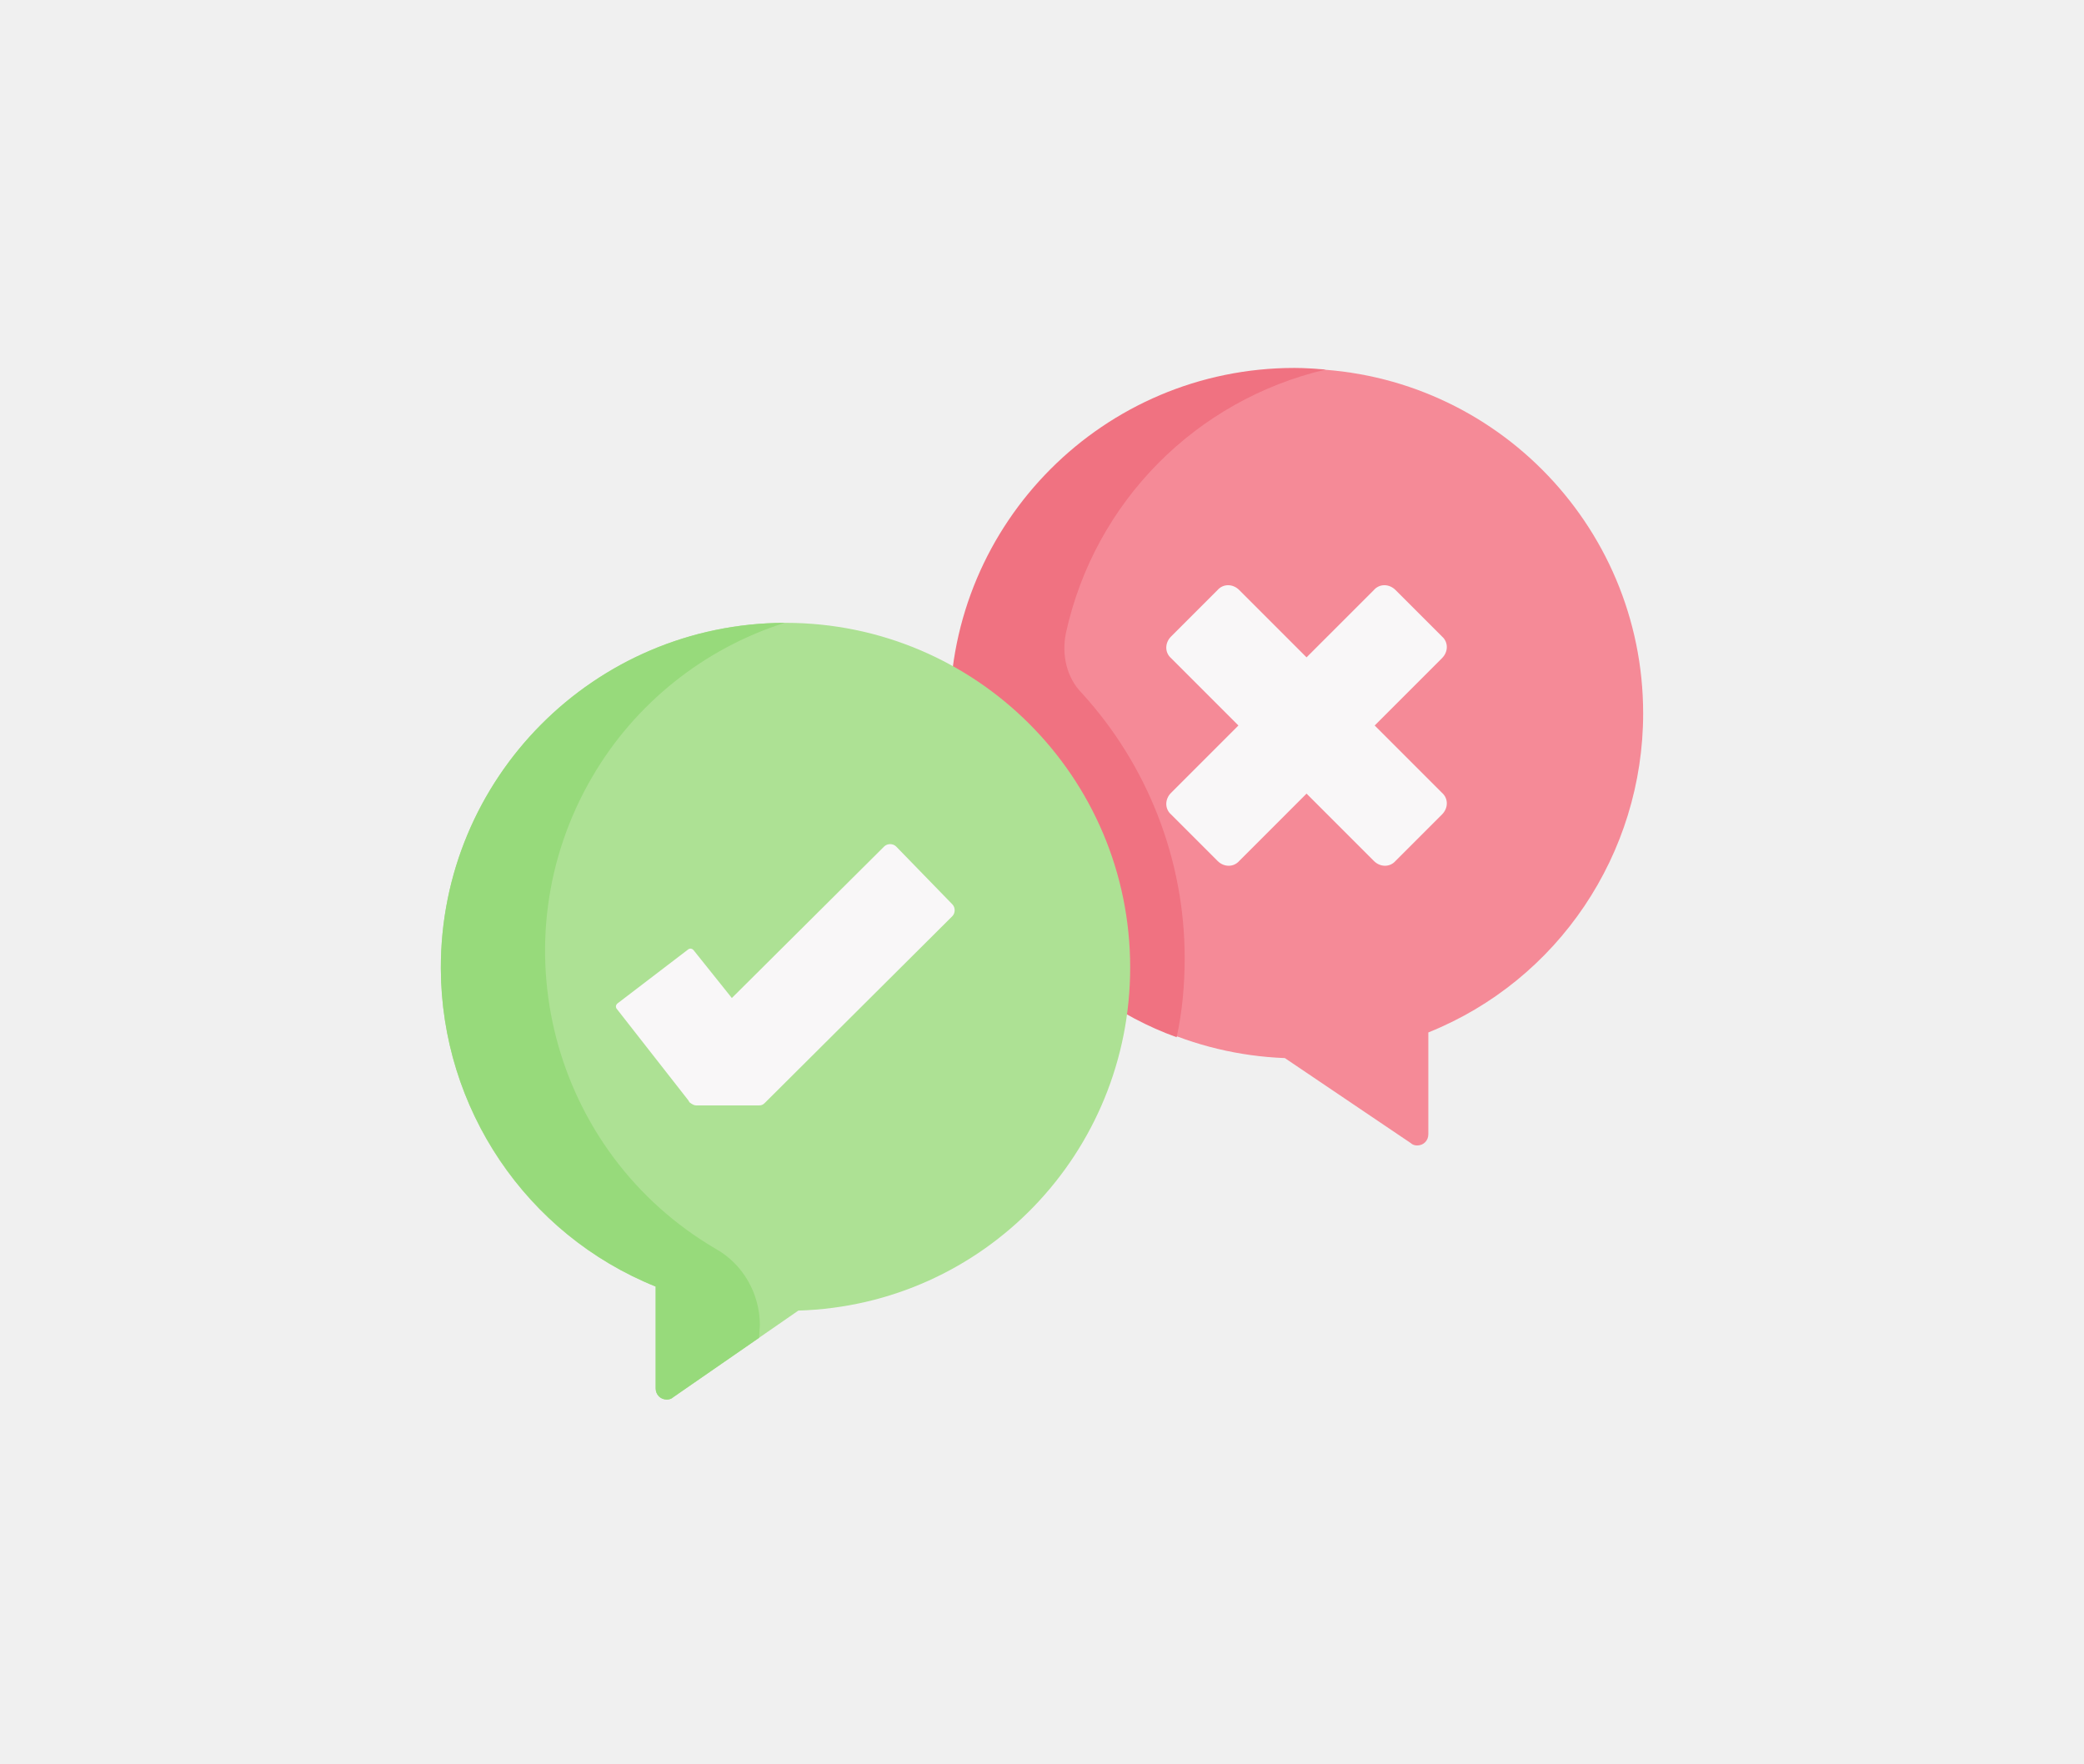
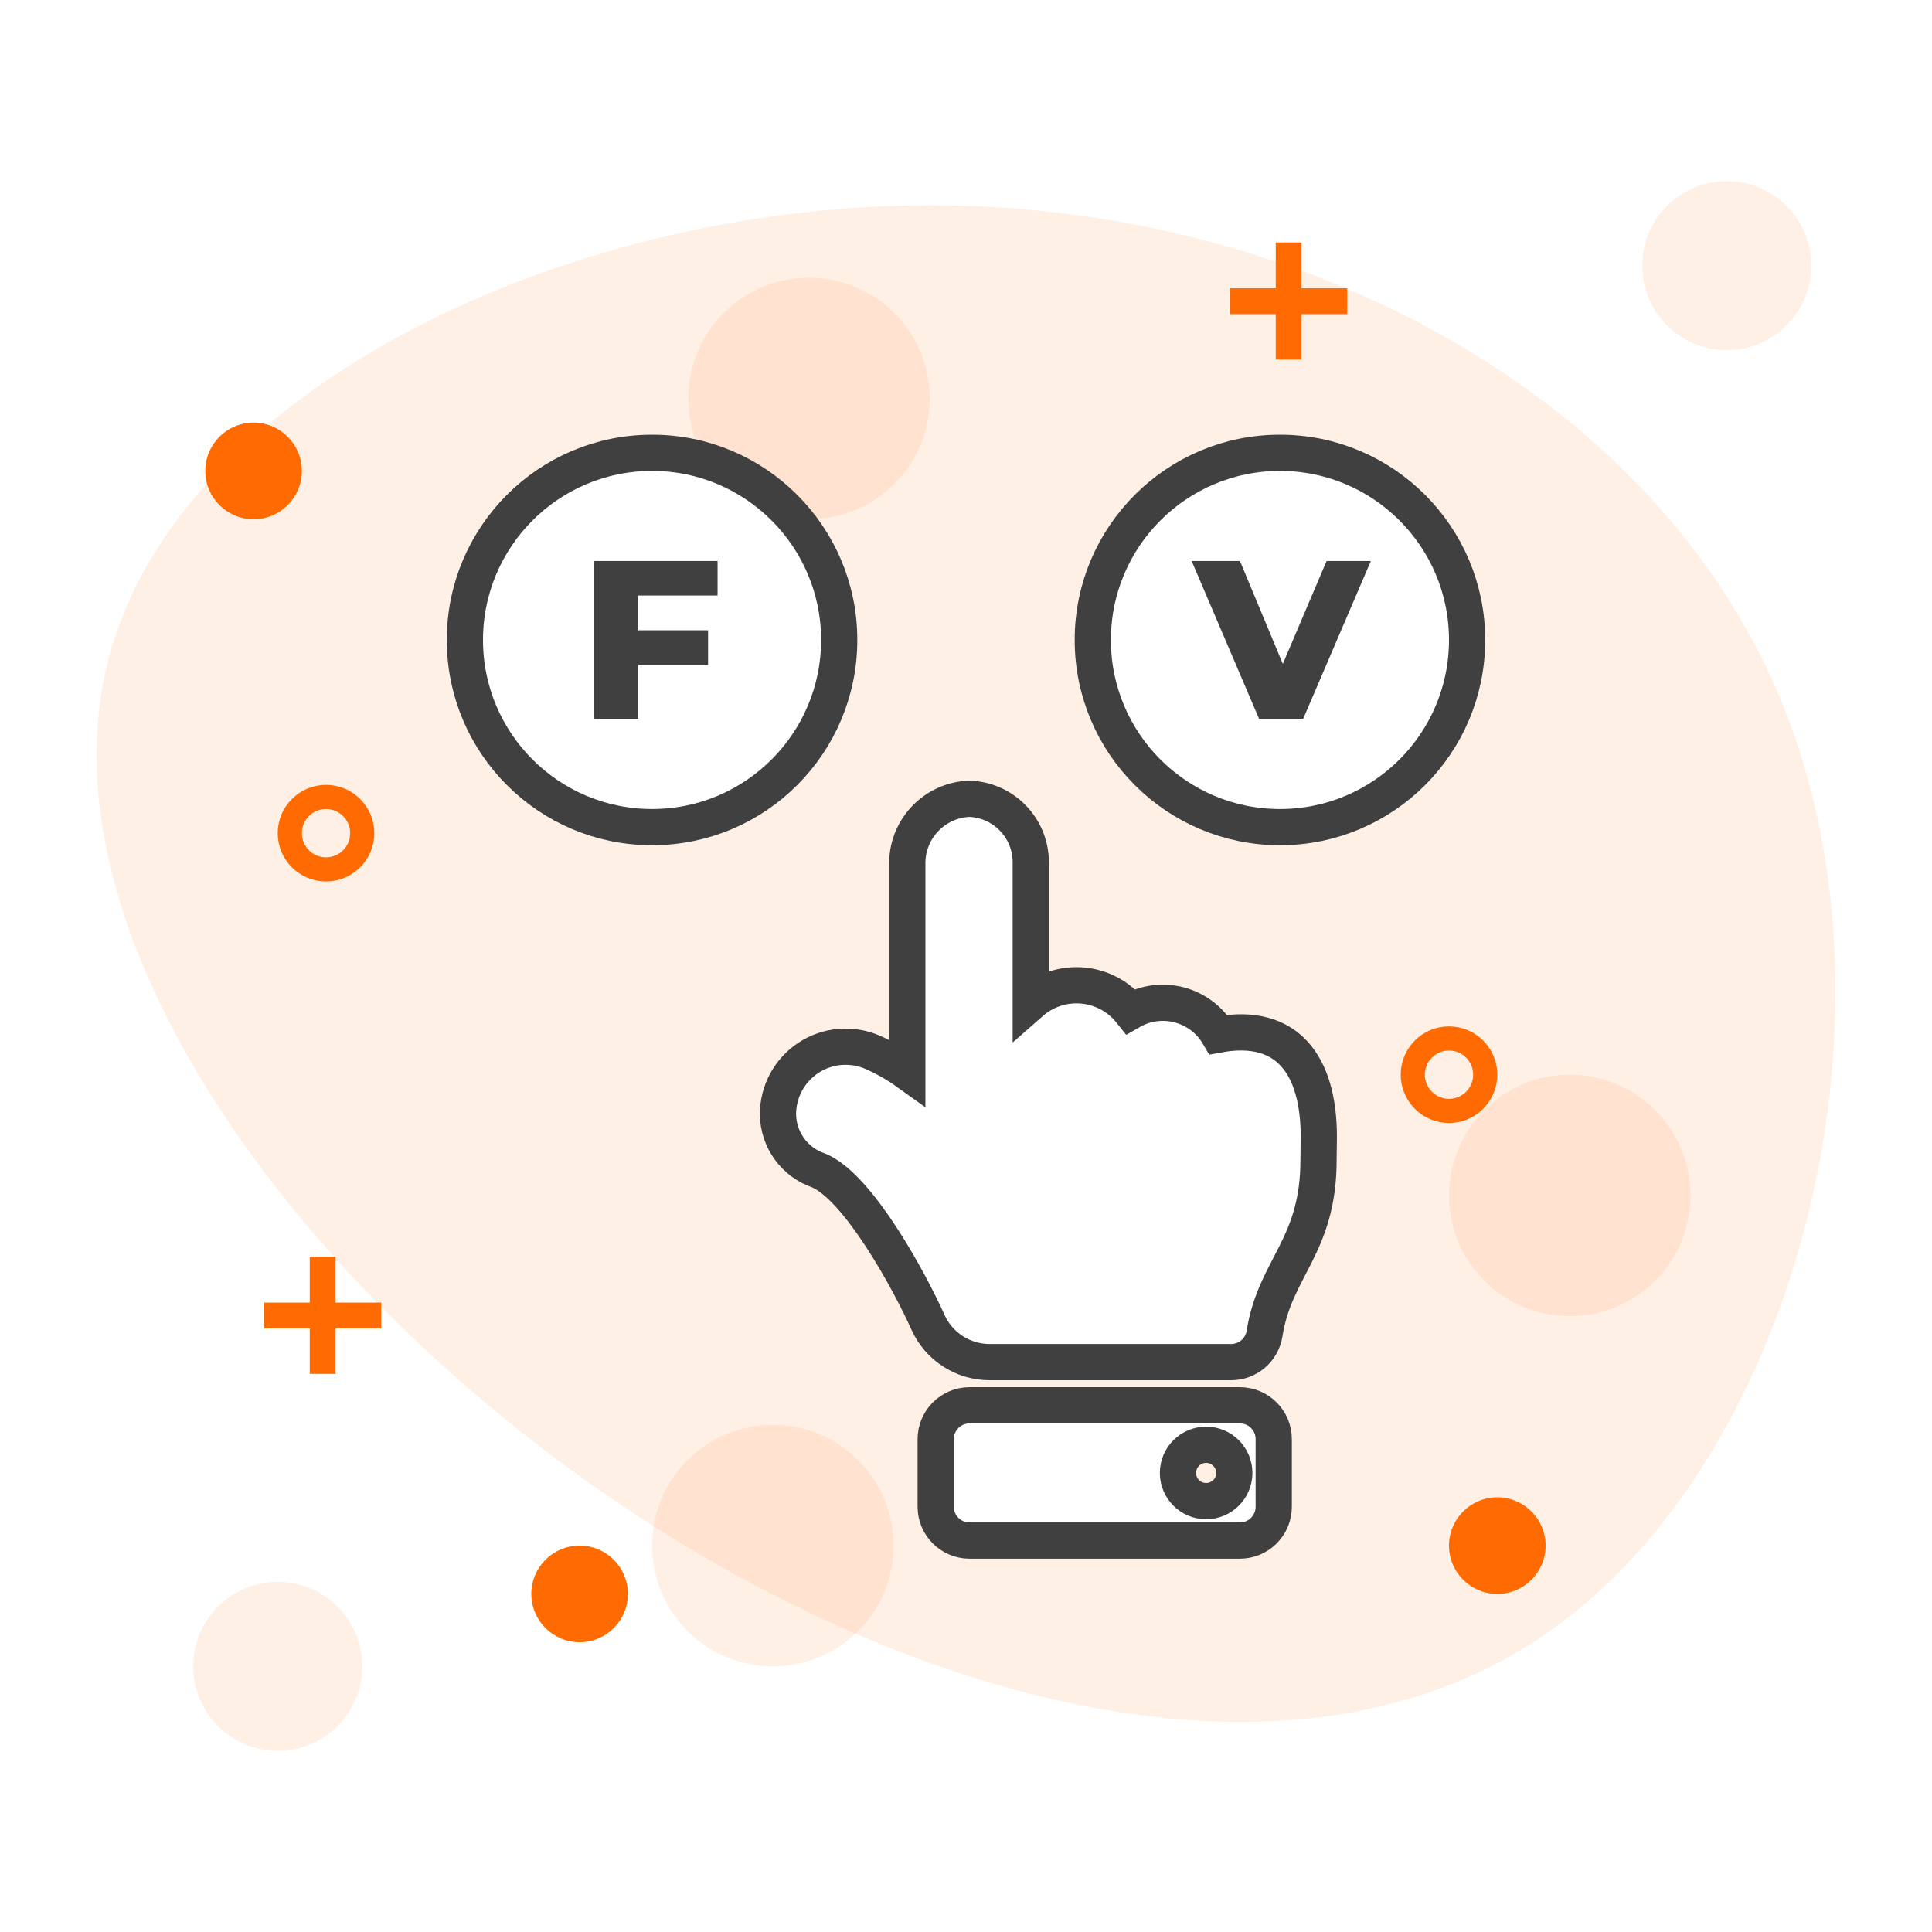
- <svg xmlns="http://www.w3.org/2000/svg" version="1.1" id="Layer_1" x="0px" y="0px" viewBox="0 0 260 220" style="enable-background:new 0 0 260 220;" xml:space="preserve">
-   <style type="text/css">
- 	.st0{fill:#F58A97;}
- 	.st1{fill:#F07281;}
- 	.st2{fill:#ADE194;}
- 	.st3{fill:#97DA7B;}
- 	.st4{fill:#F9F7F8;}
- </style>
-   <g transform="translate(-15411 -4254)">
-     <path class="st0" d="M15530,4343c0-23.8,19.3-43,43-43c23.8,0,43,19.3,43,43c0,17.5-10.6,33.3-26.8,39.8v12.7   c0,0.8-0.6,1.4-1.4,1.4c-0.3,0-0.6-0.1-0.8-0.3l-15.7-10.6C15548.2,4385.1,15530,4366.1,15530,4343z" />
-     <path class="st1" d="M15544,4332.9c3.6-16.3,16.2-29,32.4-32.8c-1.3-0.1-2.6-0.2-3.9-0.2c-23.8,0-43,19.3-43,43   c0,13.9,6.7,27,18.1,35.1l0,0c3.2,2.3,6.6,4.1,10.2,5.4c0.7-3.2,1-6.5,1-9.9c0-12.2-4.6-24-12.8-33   C15544.1,4338.6,15543.4,4335.7,15544,4332.9L15544,4332.9z" />
-     <path class="st2" d="M15552,4374.7c0-23.8-19.3-43-43-43c-23.8,0-43,19.3-43,43c0,17.5,10.6,33.3,26.8,39.8v12.7   c0,0.8,0.6,1.4,1.4,1.4c0.3,0,0.6-0.1,0.8-0.3l15.6-10.8C15533.8,4416.8,15552,4397.8,15552,4374.7L15552,4374.7z" />
-     <path class="st3" d="M15505.8,4419.3c0-3.9-2.1-7.6-5.5-9.5c-20.5-12-27.4-38.4-15.4-58.9c5.3-9.1,13.9-16,24-19.2   c-23.9,0.1-43,19.5-42.9,43.2c0.1,17.4,10.7,33.1,26.8,39.6v12.7c0,0.8,0.6,1.4,1.4,1.4c0.3,0,0.6-0.1,0.8-0.3l10.7-7.4   L15505.8,4419.3L15505.8,4419.3z" />
-     <g transform="translate(21.905 27.006)">
-       <path class="st4" d="M15560.6,4317.5l8.4-8.4c0.8-0.8,0.8-2,0-2.7l0,0l-5.8-5.8c-0.8-0.8-2-0.8-2.7,0l-8.4,8.4l-8.4-8.4    c-0.8-0.8-2-0.8-2.7,0l-5.8,5.8c-0.8,0.8-0.8,2,0,2.7l8.4,8.4l-8.4,8.4c-0.8,0.8-0.8,2,0,2.7l5.8,5.8c0.8,0.8,2,0.8,2.7,0l0,0    l8.4-8.4l8.4,8.4c0.8,0.8,2,0.8,2.7,0l0,0l5.8-5.8c0.8-0.8,0.8-2,0-2.7l0,0L15560.6,4317.5z" />
-       <path class="st4" d="M15476,4364.9h7.8c0.3,0,0.5-0.1,0.7-0.3l23.4-23.3c0.4-0.4,0.4-1.1,0-1.5l-7-7.2c-0.4-0.4-1.1-0.4-1.5,0l0,0    l-19,18.9l-4.8-6c-0.2-0.2-0.4-0.2-0.6-0.1l-8.9,6.8c-0.2,0.2-0.2,0.4-0.1,0.6l0,0l9,11.5c0,0.1,0.1,0.1,0.1,0.2    C15475.5,4364.8,15475.7,4364.9,15476,4364.9L15476,4364.9z" />
+ <svg xmlns="http://www.w3.org/2000/svg" width="160" height="160" viewBox="0 0 160 160">
+   <defs>
+     <clipPath id="clip-_1-FALSO_YVERDADERO">
+       <rect width="160" height="160" />
+     </clipPath>
+   </defs>
+   <g id="_1-FALSO_YVERDADERO" data-name="1-FALSO YVERDADERO" clip-path="url(#clip-_1-FALSO_YVERDADERO)">
+     <rect width="160" height="160" fill="#fff" />
+     <g id="Grupo_27" data-name="Grupo 27">
+       <path id="blob_2_" data-name="blob(2)" d="M70.952-16.161c9.669,26.2-.1,62.38-21.209,76C28.637,73.562-3.7,64.621-29.48,46.011S-74.5-.774-68.052-22.5C-61.606-44.336-29.48-59.619,1.294-59.1,31.964-58.58,61.283-42.361,70.952-16.161Z" transform="translate(77.306 76.112)" fill="#fff0e5" />
+       <g id="Grupo_3" data-name="Grupo 3" transform="translate(-5.665 -4.676)">
+         <text id="_" data-name="+" transform="translate(92.665 104.676)" fill="#ff6b00" font-size="20" font-family="Montserrat-Bold, Montserrat" font-weight="700">
+           <tspan x="-5.99" y="0">+</tspan>
+         </text>
+         <text id="_2" data-name="+" transform="translate(32.665 120.676)" fill="#ff6b00" font-size="20" font-family="Montserrat-Bold, Montserrat" font-weight="700">
+           <tspan x="-5.99" y="0">+</tspan>
+         </text>
+         <text id="_3" data-name="+" transform="translate(112.665 36.676)" fill="#ff6b00" font-size="20" font-family="Montserrat-Bold, Montserrat" font-weight="700">
+           <tspan x="-5.99" y="0">+</tspan>
+         </text>
+         <circle id="Elipse_1" data-name="Elipse 1" cx="4" cy="4" r="4" transform="translate(22.665 39.676)" fill="#ff6b00" />
+         <circle id="Elipse_2" data-name="Elipse 2" cx="4" cy="4" r="4" transform="translate(49.665 132.676)" fill="#ff6b00" />
+         <circle id="Elipse_5" data-name="Elipse 5" cx="4" cy="4" r="4" transform="translate(125.665 128.676)" fill="#ff6b00" />
+         <circle id="Elipse_6" data-name="Elipse 6" cx="10" cy="10" r="10" transform="translate(62.665 27.676)" fill="#ff6b00" opacity="0.1" />
+         <circle id="Elipse_7" data-name="Elipse 7" cx="10" cy="10" r="10" transform="translate(125.665 93.676)" fill="#ff6b00" opacity="0.1" />
+         <circle id="Elipse_11" data-name="Elipse 11" cx="7" cy="7" r="7" transform="translate(141.665 19.676)" fill="#ff6b00" opacity="0.1" />
+         <circle id="Elipse_12" data-name="Elipse 12" cx="7" cy="7" r="7" transform="translate(21.665 135.676)" fill="#ff6b00" opacity="0.1" />
+         <circle id="Elipse_8" data-name="Elipse 8" cx="10" cy="10" r="10" transform="translate(59.665 122.676)" fill="#ff6b00" opacity="0.1" />
+         <g id="Elipse_3" data-name="Elipse 3" transform="translate(121.665 89.676)" fill="none" stroke="#ff6b00" stroke-width="2">
+           <circle cx="4" cy="4" r="4" stroke="none" />
+           <circle cx="4" cy="4" r="3" fill="none" />
+         </g>
+         <g id="Elipse_4" data-name="Elipse 4" transform="translate(28.665 69.676)" fill="none" stroke="#ff6b00" stroke-width="2">
+           <circle cx="4" cy="4" r="4" stroke="none" />
+           <circle cx="4" cy="4" r="3" fill="none" />
+         </g>
+       </g>
+       <g id="Grupo_4" data-name="Grupo 4" transform="translate(9 20.651)">
+         <path id="Icon_awesome-hand-point-right" data-name="Icon awesome-hand-point-right" d="M61.431,15.822a5.259,5.259,0,0,1-5.225,5.112H44.56a5.737,5.737,0,0,1-.735,8.275,5.343,5.343,0,0,1-1.919,7.268c1.047,5.732-2.56,8.312-8.468,8.312-.32,0-1.548-.024-1.866-.023-7.228.02-8.968-3.623-14.431-4.469a2.8,2.8,0,0,1-2.364-2.765V17.526h0a5.6,5.6,0,0,1,3.32-5.114C21.467,10.9,29.226,6.692,30.64,3.393A4.971,4.971,0,0,1,35.305,0a5.6,5.6,0,0,1,5.146,7.8A15.853,15.853,0,0,1,38.8,10.71H56.206a5.344,5.344,0,0,1,5.225,5.112ZM11.2,15.862V38.256a2.8,2.8,0,0,1-2.8,2.8H2.8a2.8,2.8,0,0,1-2.8-2.8V15.862a2.8,2.8,0,0,1,2.8-2.8H8.4A2.8,2.8,0,0,1,11.2,15.862ZM7.931,35.457A2.333,2.333,0,1,0,5.6,37.79,2.333,2.333,0,0,0,7.931,35.457Z" transform="translate(55 107.36) rotate(-90)" fill="#fff" />
+         <path id="Icon_awesome-hand-point-right-2" data-name="Icon awesome-hand-point-right" d="M61.431,15.822a5.259,5.259,0,0,1-5.225,5.112H44.56a5.737,5.737,0,0,1-.735,8.275,5.343,5.343,0,0,1-1.919,7.268c1.047,5.732-2.56,8.312-8.468,8.312-.32,0-1.548-.024-1.866-.023-7.228.02-8.968-3.623-14.431-4.469a2.8,2.8,0,0,1-2.364-2.765V17.526h0a5.6,5.6,0,0,1,3.32-5.114C21.467,10.9,29.226,6.692,30.64,3.393A4.971,4.971,0,0,1,35.305,0a5.6,5.6,0,0,1,5.146,7.8A15.853,15.853,0,0,1,38.8,10.71H56.206a5.344,5.344,0,0,1,5.225,5.112ZM11.2,15.862V38.256a2.8,2.8,0,0,1-2.8,2.8H2.8a2.8,2.8,0,0,1-2.8-2.8V15.862a2.8,2.8,0,0,1,2.8-2.8H8.4A2.8,2.8,0,0,1,11.2,15.862ZM7.931,35.457A2.333,2.333,0,1,0,5.6,37.79,2.333,2.333,0,0,0,7.931,35.457Z" transform="translate(55.429 106.931) rotate(-90)" fill="none" stroke="#404040" stroke-width="3" />
+       </g>
+       <g id="Grupo_7" data-name="Grupo 7" transform="translate(2.018 1.181)">
+         <g id="Grupo_5" data-name="Grupo 5" transform="translate(87.326 35)">
+           <g id="Elipse_10" data-name="Elipse 10" transform="translate(-0.344 -0.181)" fill="#fff" stroke="#404040" stroke-width="3">
+             <circle cx="17" cy="17" r="17" stroke="none" />
+             <circle cx="17" cy="17" r="15.5" fill="none" />
+           </g>
+           <path id="Trazado_23" data-name="Trazado 23" d="M6.9-14,1.292-.919H-2.352L-7.94-14h4L-.39-5.478,3.235-14Z" transform="translate(17.284 24.278)" fill="#404040" />
+         </g>
+         <g id="Grupo_6" data-name="Grupo 6" transform="translate(35 35)">
+           <g id="Elipse_9" data-name="Elipse 9" transform="translate(-0.018 -0.181)" fill="#fff" stroke="#404040" stroke-width="3">
+             <circle cx="17" cy="17" r="17" stroke="none" />
+             <circle cx="17" cy="17" r="15.5" fill="none" />
+           </g>
+           <path id="Trazado_22" data-name="Trazado 22" d="M-1.32-11.141v2.878H4.455V-5.4H-1.32V-.919h-3.7V-14H5.24v2.859Z" transform="translate(17.167 24.278)" fill="#404040" />
+         </g>
+       </g>
    </g>
  </g>
</svg>
